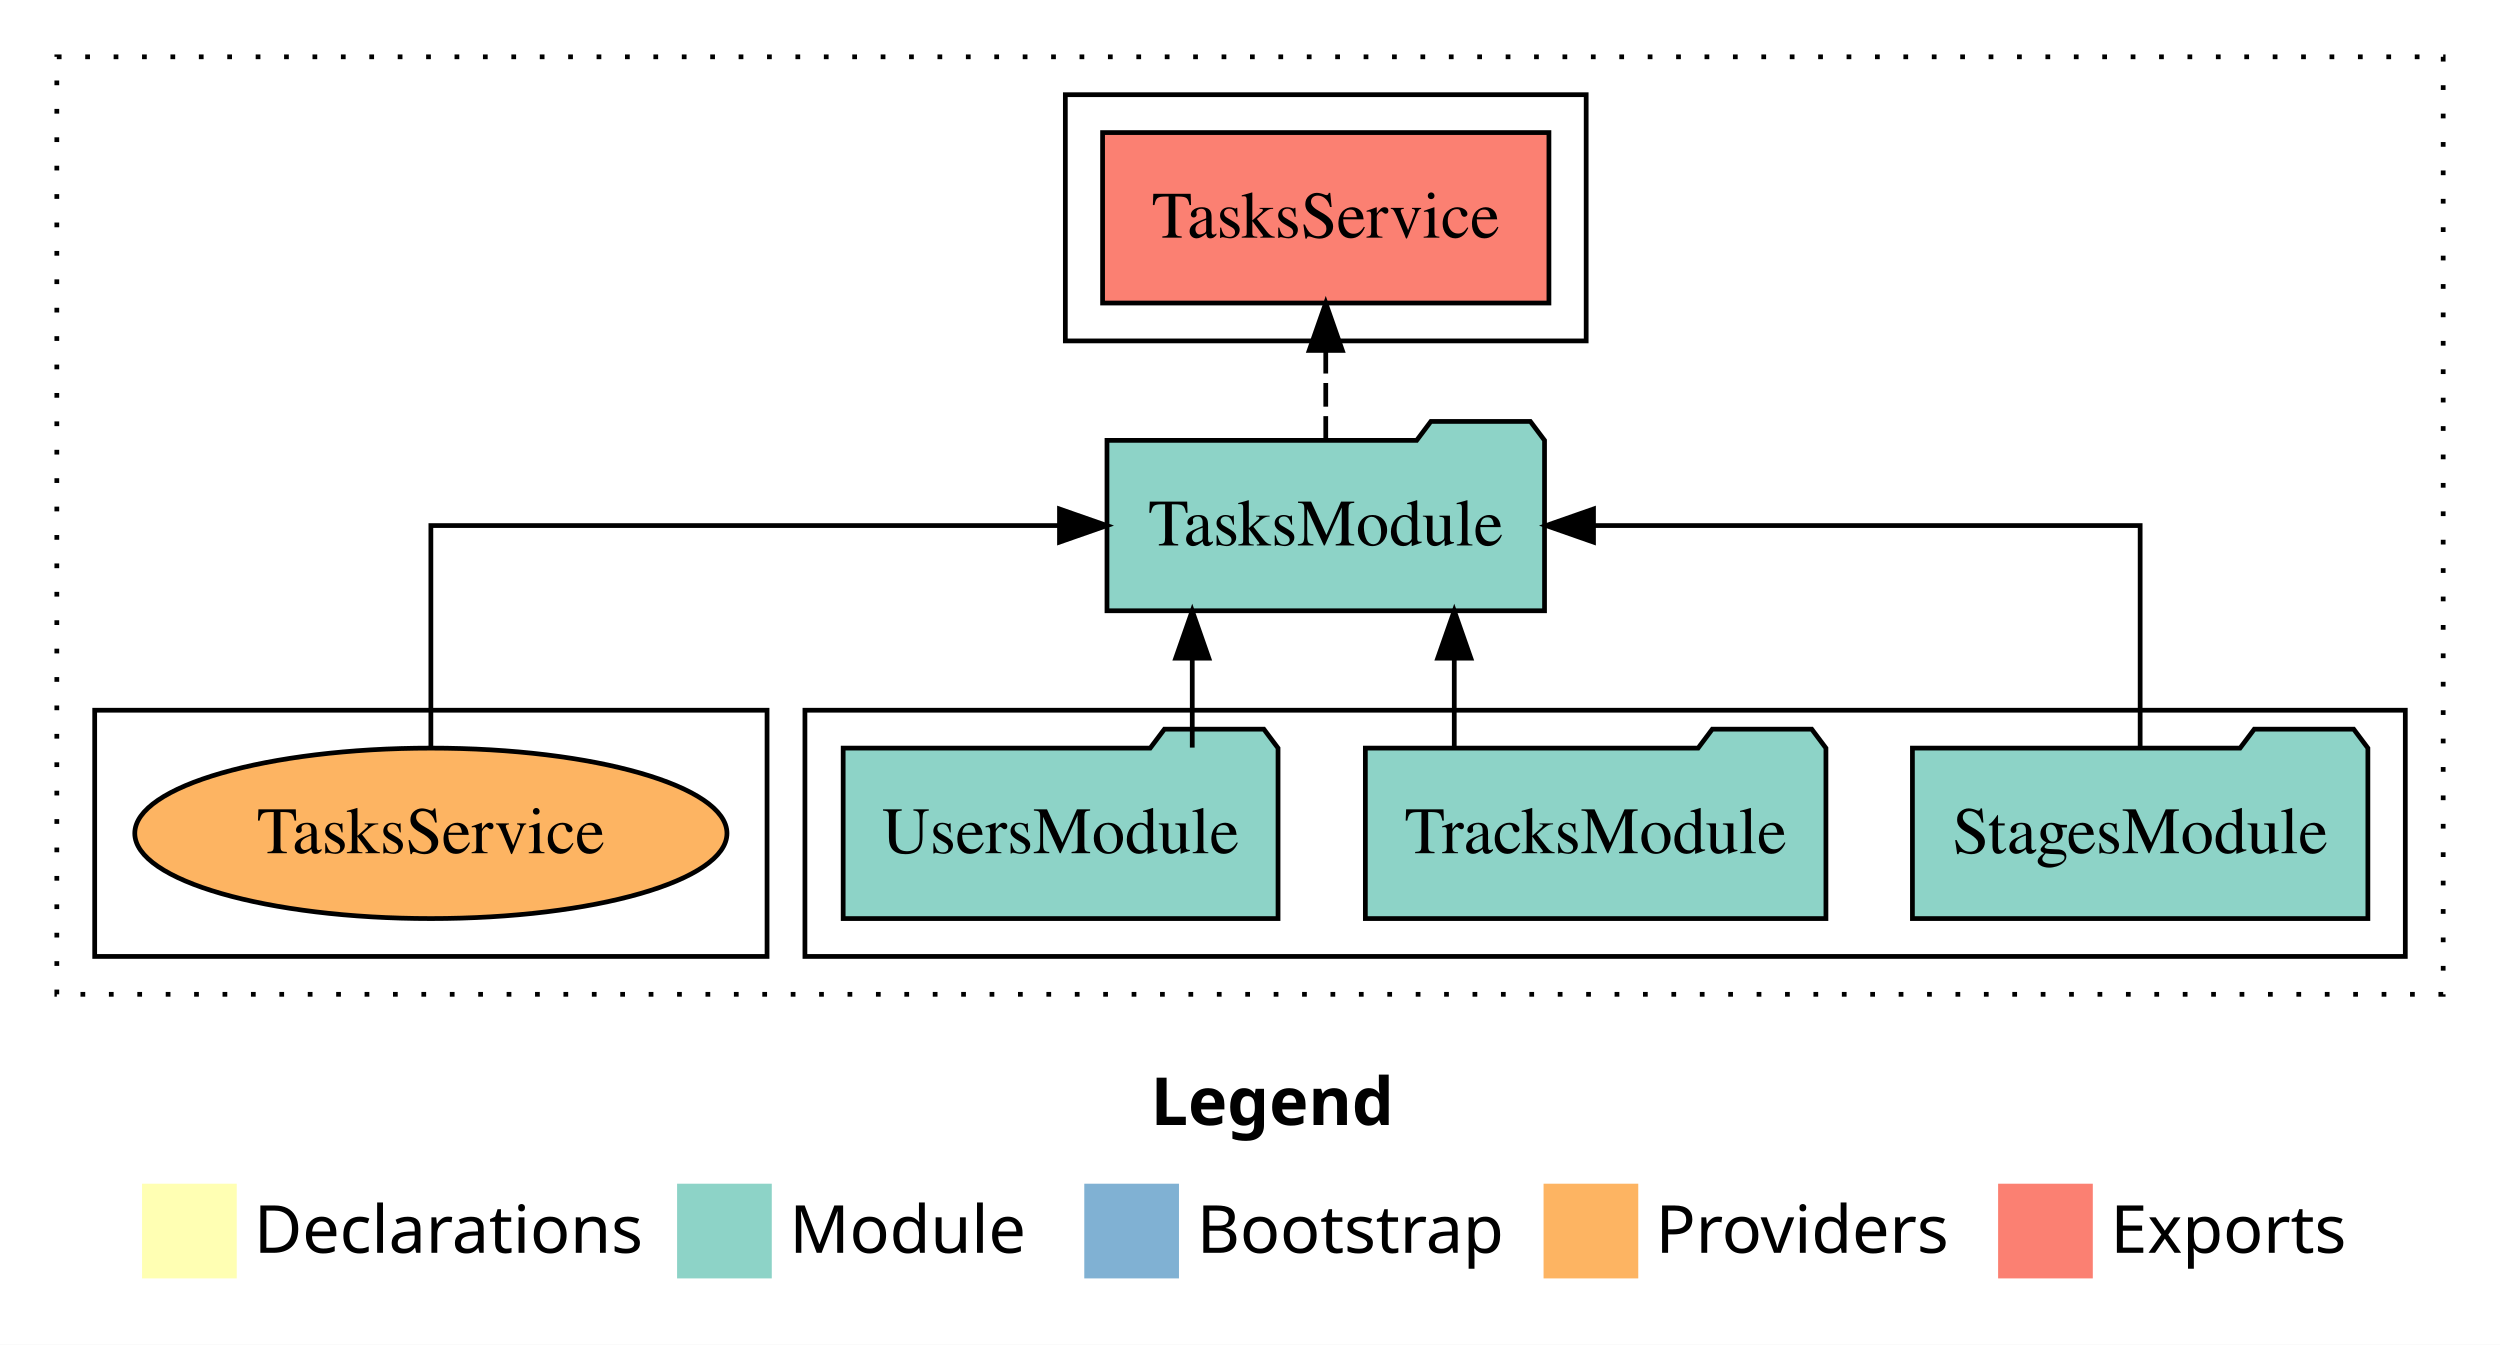
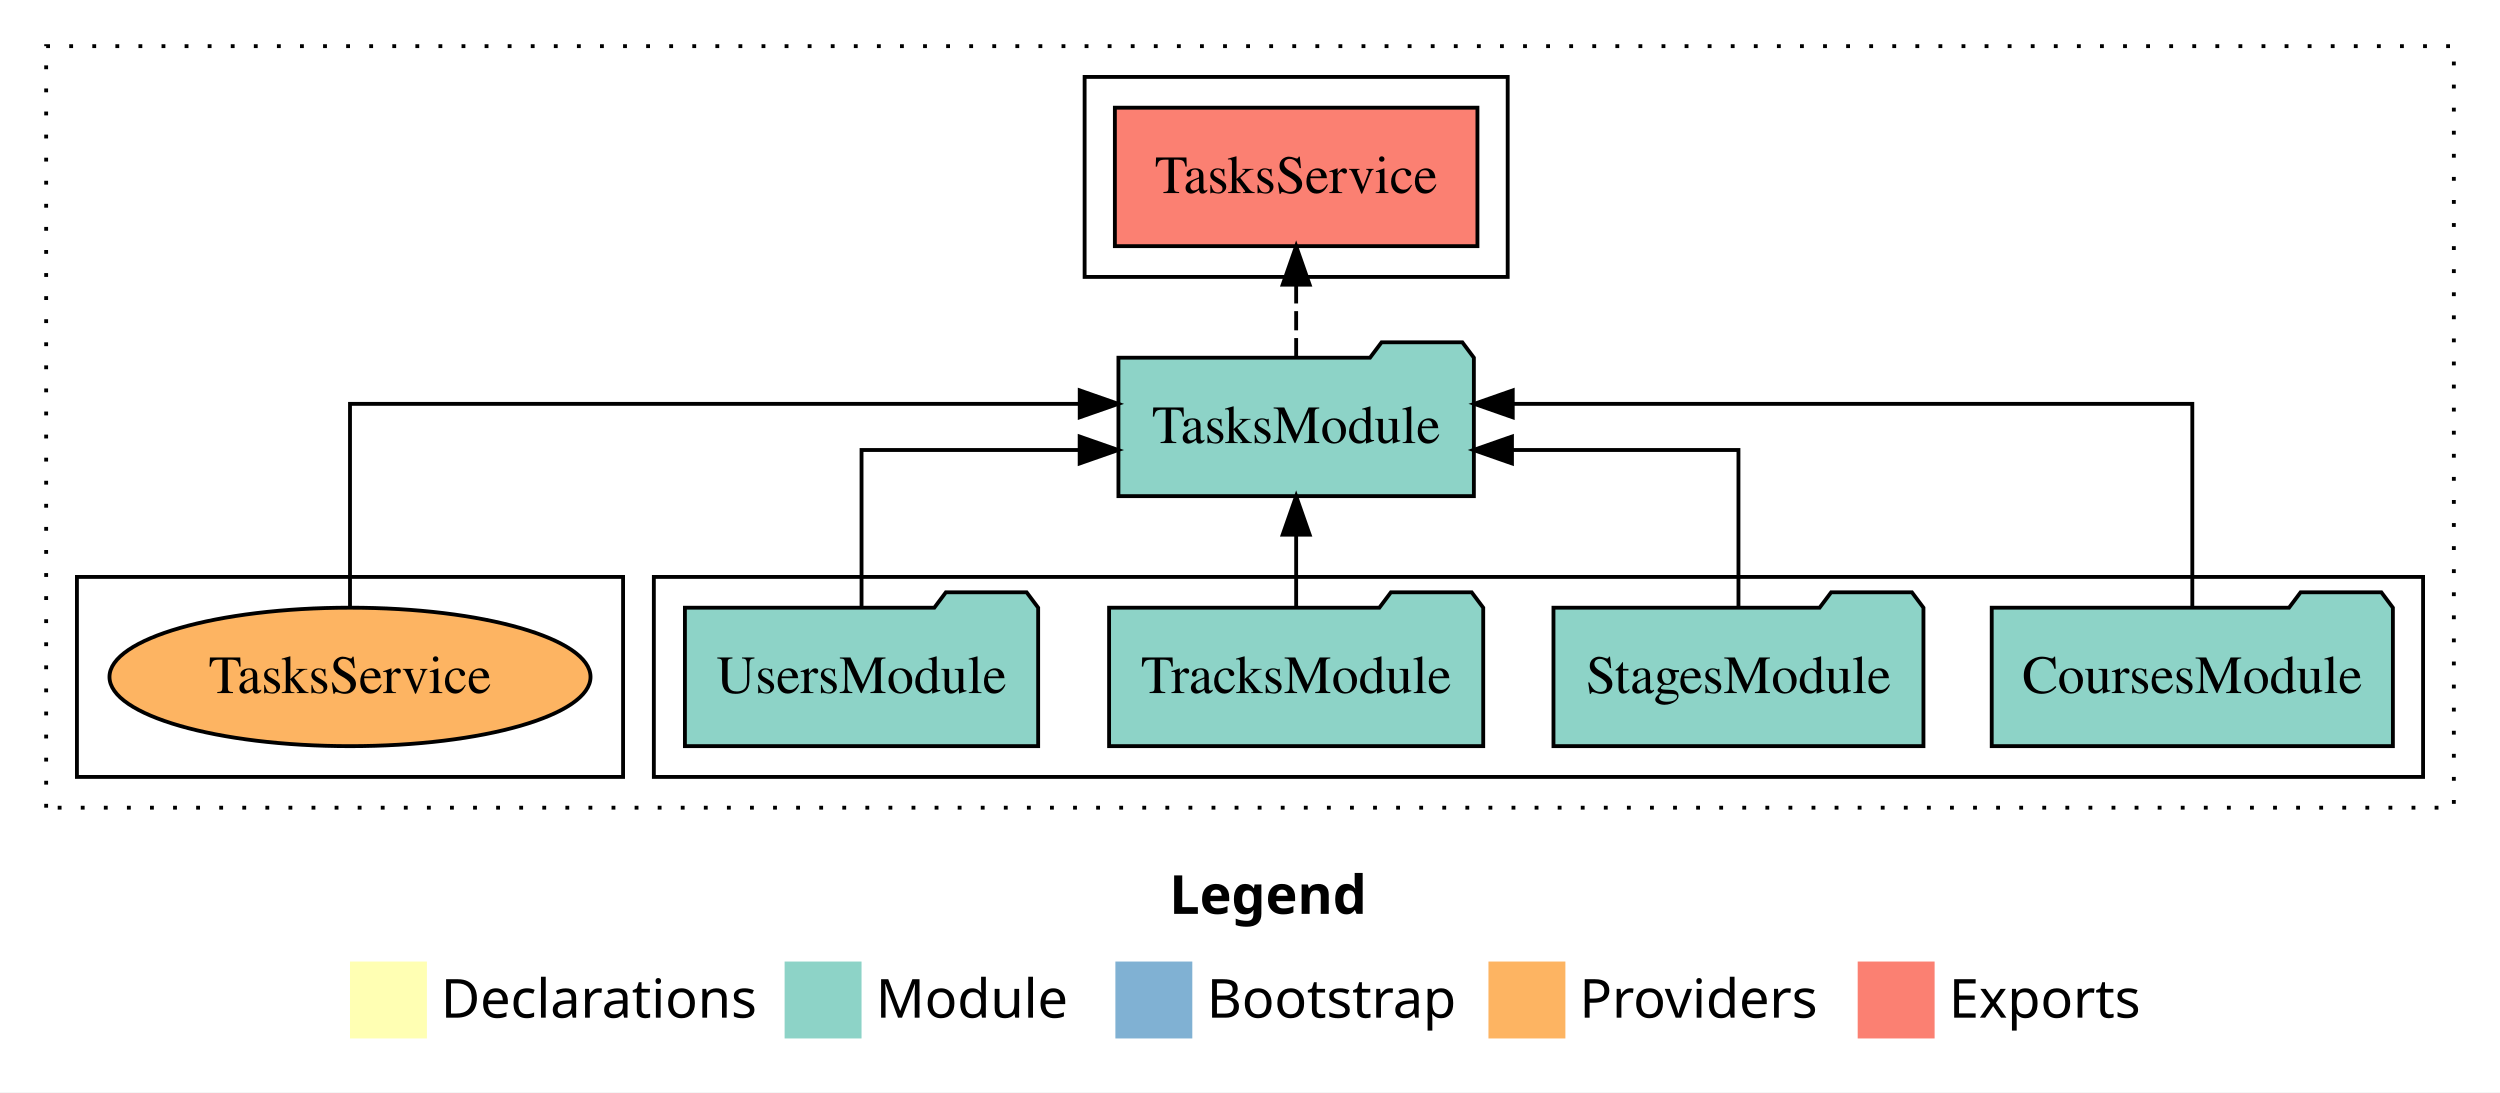
- <svg xmlns="http://www.w3.org/2000/svg" width="704" height="284pt" viewBox="0 0 528 284">
+ <svg xmlns="http://www.w3.org/2000/svg" width="650pt" height="284pt" viewBox="0.00 0.00 650.00 284.00">
  <g id="graph0" class="graph" transform="scale(1 1) rotate(0) translate(4 280)">
-     <polygon fill="#fff" stroke="transparent" points="-4 4 -4 -280 524 -280 524 4 -4 4" />
-     <text x="239.009" y="-42.4" fill="#000" font-family="sans-serif" font-size="14" font-weight="bold" text-anchor="start">Legend</text>
-     <polygon fill="#ffffb3" stroke="transparent" points="26 -10 26 -30 46 -30 46 -10 26 -10" />
-     <text x="49.629" y="-15.4" fill="#000" font-family="sans-serif" font-size="14" text-anchor="start">Declarations</text>
-     <polygon fill="#8dd3c7" stroke="transparent" points="139 -10 139 -30 159 -30 159 -10 139 -10" />
-     <text x="162.725" y="-15.4" fill="#000" font-family="sans-serif" font-size="14" text-anchor="start">Module</text>
-     <polygon fill="#80b1d3" stroke="transparent" points="225 -10 225 -30 245 -30 245 -10 225 -10" />
-     <text x="248.781" y="-15.4" fill="#000" font-family="sans-serif" font-size="14" text-anchor="start">Bootstrap</text>
-     <polygon fill="#fdb462" stroke="transparent" points="322 -10 322 -30 342 -30 342 -10 322 -10" />
-     <text x="345.673" y="-15.4" fill="#000" font-family="sans-serif" font-size="14" text-anchor="start">Providers</text>
-     <polygon fill="#fb8072" stroke="transparent" points="418 -10 418 -30 438 -30 438 -10 418 -10" />
-     <text x="441.726" y="-15.4" fill="#000" font-family="sans-serif" font-size="14" text-anchor="start">Exports</text>
+     <polygon fill="#ffffff" stroke="transparent" points="-4,4 -4,-280 646,-280 646,4 -4,4" />
+     <text text-anchor="start" x="300.009" y="-42.4" font-family="sans-serif" font-weight="bold" font-size="14.00" fill="#000000">Legend</text>
+     <polygon fill="#ffffb3" stroke="transparent" points="87,-10 87,-30 107,-30 107,-10 87,-10" />
+     <text text-anchor="start" x="110.629" y="-15.4" font-family="sans-serif" font-size="14.00" fill="#000000">  Declarations</text>
+     <polygon fill="#8dd3c7" stroke="transparent" points="200,-10 200,-30 220,-30 220,-10 200,-10" />
+     <text text-anchor="start" x="223.725" y="-15.4" font-family="sans-serif" font-size="14.00" fill="#000000">  Module</text>
+     <polygon fill="#80b1d3" stroke="transparent" points="286,-10 286,-30 306,-30 306,-10 286,-10" />
+     <text text-anchor="start" x="309.781" y="-15.4" font-family="sans-serif" font-size="14.00" fill="#000000">  Bootstrap</text>
+     <polygon fill="#fdb462" stroke="transparent" points="383,-10 383,-30 403,-30 403,-10 383,-10" />
+     <text text-anchor="start" x="406.673" y="-15.4" font-family="sans-serif" font-size="14.00" fill="#000000">  Providers</text>
+     <polygon fill="#fb8072" stroke="transparent" points="479,-10 479,-30 499,-30 499,-10 479,-10" />
+     <text text-anchor="start" x="502.726" y="-15.4" font-family="sans-serif" font-size="14.00" fill="#000000">  Exports</text>
    <g id="clust1" class="cluster">
-       <polygon fill="none" stroke="#000" stroke-dasharray="1 5" points="8 -70 8 -268 512 -268 512 -70 8 -70" />
+       <polygon fill="none" stroke="#000000" stroke-dasharray="1,5" points="8,-70 8,-268 634,-268 634,-70 8,-70" />
    </g>
    <g id="clust3" class="cluster">
-       <polygon fill="none" stroke="#000" points="166 -78 166 -130 504 -130 504 -78 166 -78" />
+       <polygon fill="none" stroke="#000000" points="166,-78 166,-130 626,-130 626,-78 166,-78" />
    </g>
    <g id="clust4" class="cluster">
-       <polygon fill="none" stroke="#000" points="221 -208 221 -260 331 -260 331 -208 221 -208" />
+       <polygon fill="none" stroke="#000000" points="278,-208 278,-260 388,-260 388,-208 278,-208" />
    </g>
    <g id="clust6" class="cluster">
-       <polygon fill="none" stroke="#000" points="16 -78 16 -130 158 -130 158 -78 16 -78" />
+       <polygon fill="none" stroke="#000000" points="16,-78 16,-130 158,-130 158,-78 16,-78" />
    </g>
    <g id="node1" class="node">
-       <polygon fill="#8dd3c7" stroke="#000" points="496.097 -122 493.097 -126 472.097 -126 469.097 -122 399.903 -122 399.903 -86 496.097 -86 496.097 -122" />
-       <text x="448" y="-99.8" fill="#000" font-family="Times,serif" font-size="14" text-anchor="middle">StagesModule</text>
+       <polygon fill="#8dd3c7" stroke="#000000" points="618.151,-122 615.151,-126 594.151,-126 591.151,-122 513.849,-122 513.849,-86 618.151,-86 618.151,-122" />
+       <text text-anchor="middle" x="566" y="-99.8" font-family="Times,serif" font-size="14.00" fill="#000000">CoursesModule</text>
+     </g>
+     <g id="node5" class="node">
+       <polygon fill="#8dd3c7" stroke="#000000" points="379.206,-187 376.206,-191 355.206,-191 352.206,-187 286.794,-187 286.794,-151 379.206,-151 379.206,-187" />
+       <text text-anchor="middle" x="333" y="-164.8" font-family="Times,serif" font-size="14.00" fill="#000000">TasksModule</text>
+     </g>
+     <g id="edge1" class="edge">
+       <path fill="none" stroke="#000000" d="M566,-122.284C566,-143.321 566,-175 566,-175 566,-175 389.312,-175 389.312,-175" />
+       <polygon fill="#000000" stroke="#000000" points="389.312,-171.5 379.312,-175 389.312,-178.5 389.312,-171.5" />
+     </g>
+     <g id="node2" class="node">
+       <polygon fill="#8dd3c7" stroke="#000000" points="496.097,-122 493.097,-126 472.097,-126 469.097,-122 399.903,-122 399.903,-86 496.097,-86 496.097,-122" />
+       <text text-anchor="middle" x="448" y="-99.8" font-family="Times,serif" font-size="14.00" fill="#000000">StagesModule</text>
+     </g>
+     <g id="edge2" class="edge">
+       <path fill="none" stroke="#000000" d="M448,-122.022C448,-139.373 448,-163 448,-163 448,-163 389.112,-163 389.112,-163" />
+       <polygon fill="#000000" stroke="#000000" points="389.112,-159.5 379.112,-163 389.112,-166.5 389.112,-159.5" />
+     </g>
+     <g id="node3" class="node">
+       <polygon fill="#8dd3c7" stroke="#000000" points="381.637,-122 378.637,-126 357.637,-126 354.637,-122 284.363,-122 284.363,-86 381.637,-86 381.637,-122" />
+       <text text-anchor="middle" x="333" y="-99.8" font-family="Times,serif" font-size="14.00" fill="#000000">TracksModule</text>
+     </g>
+     <g id="edge3" class="edge">
+       <path fill="none" stroke="#000000" d="M333,-122.106C333,-122.106 333,-140.991 333,-140.991" />
+       <polygon fill="#000000" stroke="#000000" points="329.5,-140.991 333,-150.991 336.5,-140.991 329.5,-140.991" />
    </g>
    <g id="node4" class="node">
-       <polygon fill="#8dd3c7" stroke="#000" points="322.206 -187 319.206 -191 298.206 -191 295.206 -187 229.794 -187 229.794 -151 322.206 -151 322.206 -187" />
-       <text x="276" y="-164.8" fill="#000" font-family="Times,serif" font-size="14" text-anchor="middle">TasksModule</text>
-     </g>
-     <g id="edge1" class="edge">
-       <path fill="none" stroke="#000" d="M448,-122.106C448,-141.339 448,-169 448,-169 448,-169 332.546,-169 332.546,-169" />
-       <polygon fill="#000" stroke="#000" points="332.546 -165.5 322.546 -169 332.546 -172.5 332.546 -165.5" />
-     </g>
-     <g id="node2" class="node">
-       <polygon fill="#8dd3c7" stroke="#000" points="381.637 -122 378.637 -126 357.637 -126 354.637 -122 284.363 -122 284.363 -86 381.637 -86 381.637 -122" />
-       <text x="333" y="-99.8" fill="#000" font-family="Times,serif" font-size="14" text-anchor="middle">TracksModule</text>
-     </g>
-     <g id="edge2" class="edge">
-       <path fill="none" stroke="#000" d="M303.142,-122.106C303.142,-122.106 303.142,-140.991 303.142,-140.991" />
-       <polygon fill="#000" stroke="#000" points="299.642 -140.991 303.142 -150.991 306.642 -140.991 299.642 -140.991" />
-     </g>
-     <g id="node3" class="node">
-       <polygon fill="#8dd3c7" stroke="#000" points="265.922 -122 262.922 -126 241.922 -126 238.922 -122 174.078 -122 174.078 -86 265.922 -86 265.922 -122" />
-       <text x="220" y="-99.8" fill="#000" font-family="Times,serif" font-size="14" text-anchor="middle">UsersModule</text>
-     </g>
-     <g id="edge3" class="edge">
-       <path fill="none" stroke="#000" d="M247.804,-122.106C247.804,-122.106 247.804,-140.991 247.804,-140.991" />
-       <polygon fill="#000" stroke="#000" points="244.304 -140.991 247.804 -150.991 251.304 -140.991 244.304 -140.991" />
-     </g>
-     <g id="node5" class="node">
-       <polygon fill="#fb8072" stroke="#000" points="323.134 -252 228.866 -252 228.866 -216 323.134 -216 323.134 -252" />
-       <text x="276" y="-229.8" fill="#000" font-family="Times,serif" font-size="14" text-anchor="middle">TasksService</text>
+       <polygon fill="#8dd3c7" stroke="#000000" points="265.922,-122 262.922,-126 241.922,-126 238.922,-122 174.078,-122 174.078,-86 265.922,-86 265.922,-122" />
+       <text text-anchor="middle" x="220" y="-99.8" font-family="Times,serif" font-size="14.00" fill="#000000">UsersModule</text>
    </g>
    <g id="edge4" class="edge">
-       <path fill="none" stroke="#000" stroke-dasharray="5 2" d="M276,-187.106C276,-187.106 276,-205.991 276,-205.991" />
-       <polygon fill="#000" stroke="#000" points="272.5 -205.991 276 -215.991 279.5 -205.991 272.5 -205.991" />
+       <path fill="none" stroke="#000000" d="M220,-122.022C220,-139.373 220,-163 220,-163 220,-163 276.712,-163 276.712,-163" />
+       <polygon fill="#000000" stroke="#000000" points="276.713,-166.5 286.712,-163 276.712,-159.5 276.713,-166.5" />
    </g>
    <g id="node6" class="node">
-       <ellipse cx="87" cy="-104" fill="#fdb462" stroke="#000" rx="62.535" ry="18" />
-       <text x="87" y="-99.8" fill="#000" font-family="Times,serif" font-size="14" text-anchor="middle">TasksService</text>
+       <polygon fill="#fb8072" stroke="#000000" points="380.134,-252 285.866,-252 285.866,-216 380.134,-216 380.134,-252" />
+       <text text-anchor="middle" x="333" y="-229.8" font-family="Times,serif" font-size="14.00" fill="#000000">TasksService </text>
    </g>
    <g id="edge5" class="edge">
-       <path fill="none" stroke="#000" d="M87,-122.106C87,-141.339 87,-169 87,-169 87,-169 219.765,-169 219.765,-169" />
-       <polygon fill="#000" stroke="#000" points="219.765 -172.5 229.765 -169 219.765 -165.5 219.765 -172.5" />
+       <path fill="none" stroke="#000000" stroke-dasharray="5,2" d="M333,-187.106C333,-187.106 333,-205.991 333,-205.991" />
+       <polygon fill="#000000" stroke="#000000" points="329.5,-205.991 333,-215.991 336.5,-205.991 329.5,-205.991" />
+     </g>
+     <g id="node7" class="node">
+       <ellipse fill="#fdb462" stroke="#000000" cx="87" cy="-104" rx="62.535" ry="18" />
+       <text text-anchor="middle" x="87" y="-99.8" font-family="Times,serif" font-size="14.00" fill="#000000">TasksService</text>
+     </g>
+     <g id="edge6" class="edge">
+       <path fill="none" stroke="#000000" d="M87,-122.284C87,-143.321 87,-175 87,-175 87,-175 276.729,-175 276.729,-175" />
+       <polygon fill="#000000" stroke="#000000" points="276.729,-178.5 286.729,-175 276.729,-171.5 276.729,-178.5" />
    </g>
  </g>
</svg>
